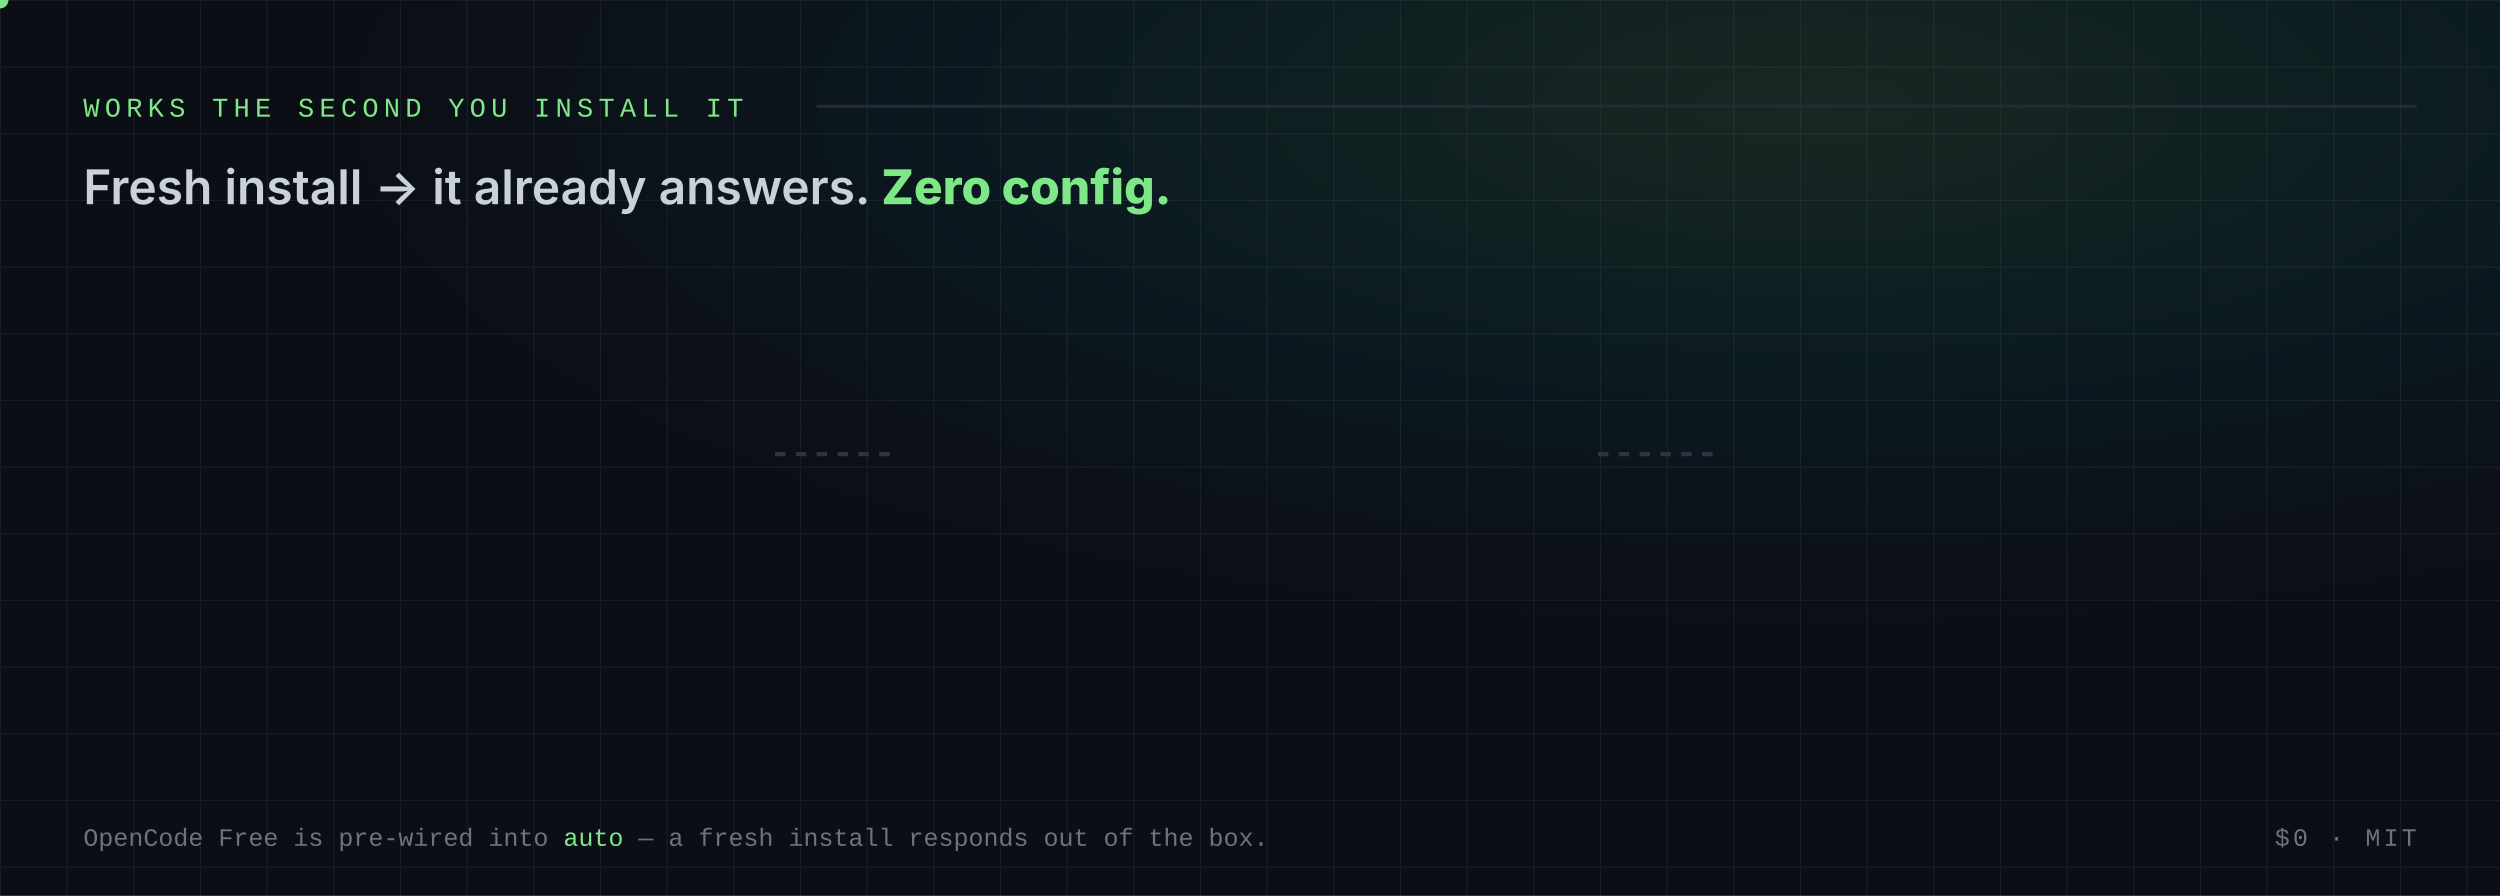
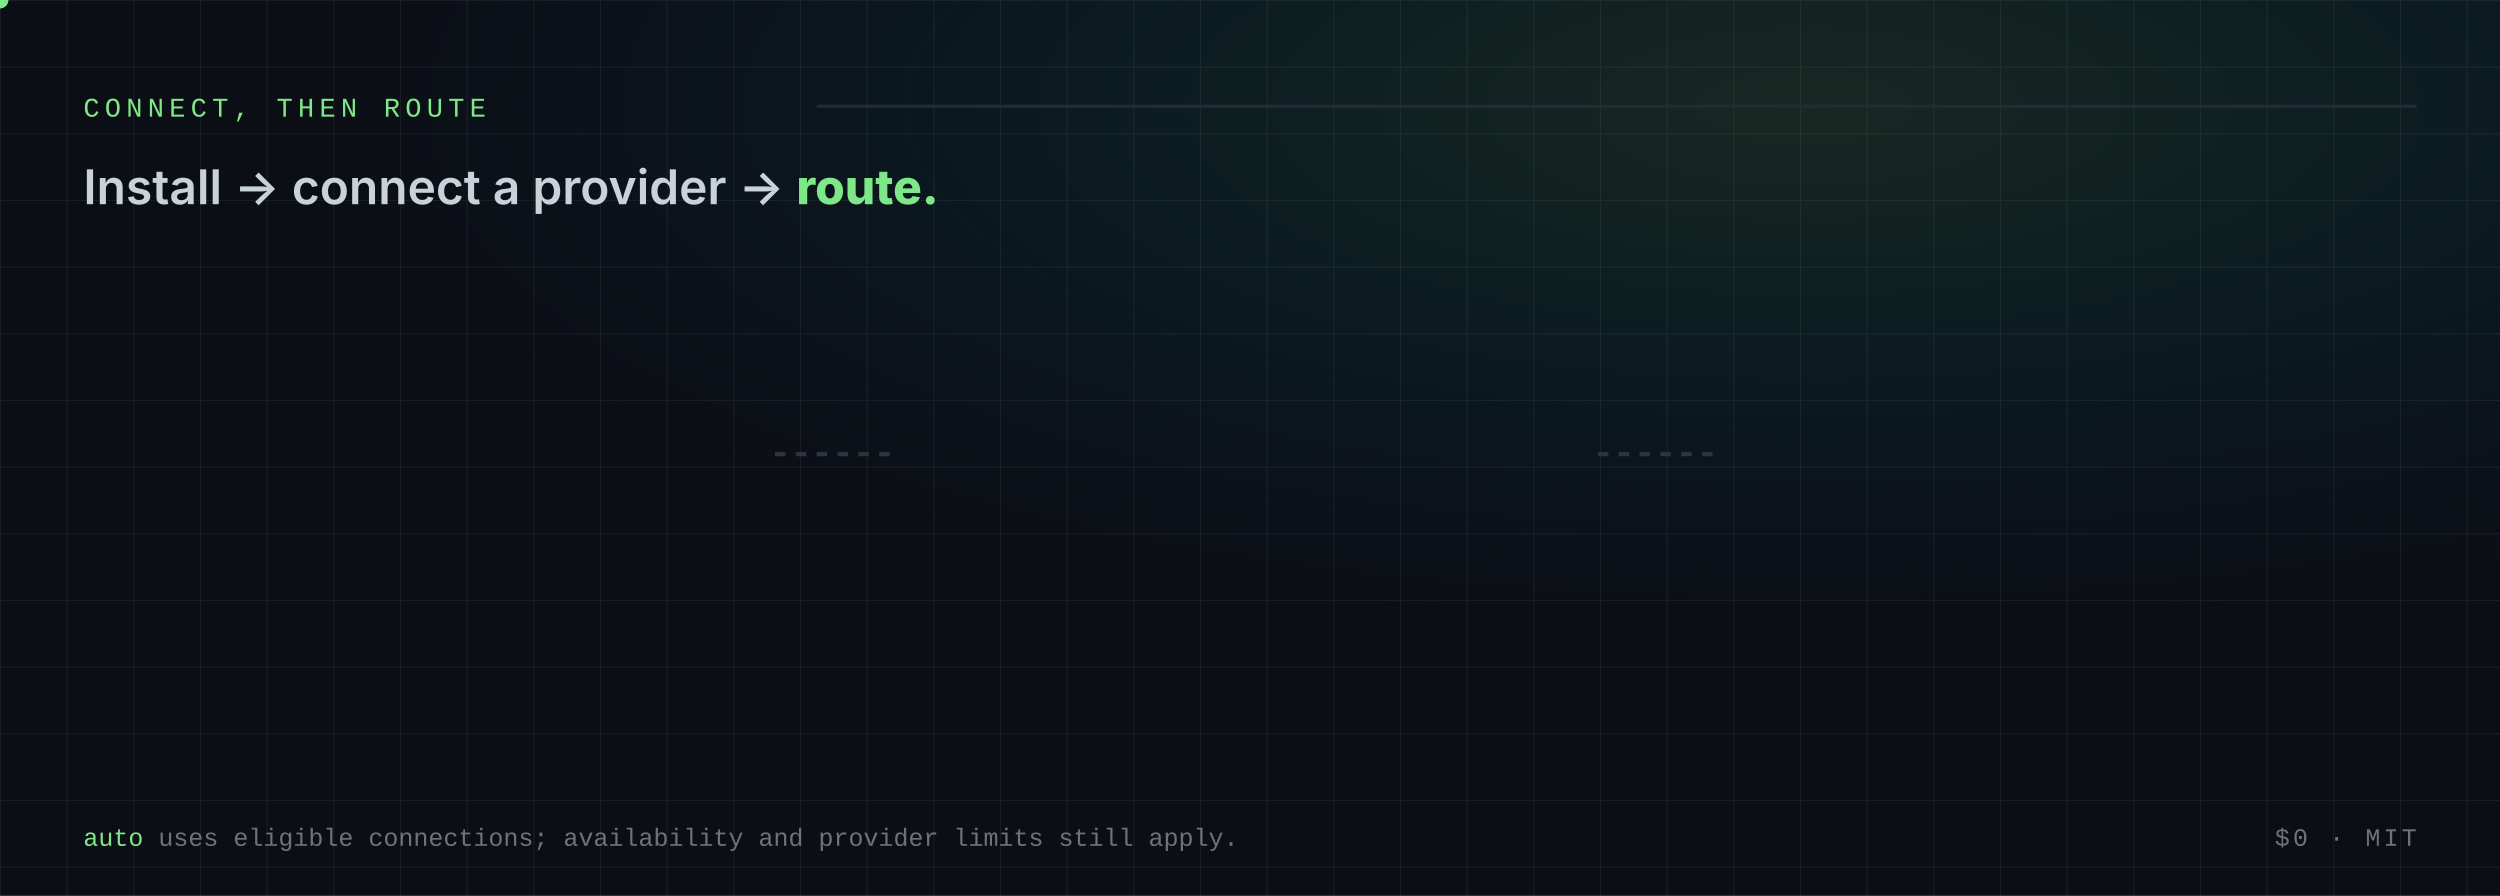
- <svg xmlns="http://www.w3.org/2000/svg" viewBox="0 0 1200 430" role="img" aria-label="Works the second you install it — zero config. Three steps: 1. Install — npm install -g omniroute, one command, server on localhost port 20128. 2. Point your tool at http://localhost:20128/v1 — any OpenAI-compatible tool. 3. It answers — call model auto and get an instant reply with no API key, no signup, no configuration. Keyless provider OpenCode Free is pre-wired into the auto combo, so a fresh install responds out of the box.">
+ <svg xmlns="http://www.w3.org/2000/svg" viewBox="0 0 1200 430" role="img" aria-label="Install and start OmniRoute, connect an eligible provider with your own account, then configure your tool. Auto routing depends on eligible connections and provider limits.">
  <defs>
    <pattern id="gridW" width="32" height="32" patternUnits="userSpaceOnUse">
      <path d="M 32 0 L 0 0 0 32" fill="none" stroke="#ffffff" stroke-opacity="0.06" stroke-width="1" />
    </pattern>
    <radialGradient id="bgGlowW" cx="72%" cy="12%" r="60%">
      <stop offset="0%" stop-color="#7ee787" stop-opacity="0.12" />
      <stop offset="55%" stop-color="#00cec9" stop-opacity="0.06" />
      <stop offset="100%" stop-color="#6366f1" stop-opacity="0" />
    </radialGradient>
  </defs>
  <rect width="1200" height="430" fill="#0b0e14" />
  <rect width="1200" height="430" fill="url(#gridW)" />
  <rect width="1200" height="430" fill="url(#bgGlowW)" />
-   <text x="40" y="56" font-family="Consolas, 'Courier New', monospace" font-size="13" letter-spacing="2.5" fill="#7ee787">WORKS THE SECOND YOU INSTALL IT</text>
+   <text x="40" y="56" font-family="Consolas, 'Courier New', monospace" font-size="13" letter-spacing="2.5" fill="#7ee787">CONNECT, THEN ROUTE</text>
  <line x1="392" y1="51" x2="1160" y2="51" stroke="#232b38" stroke-width="1.5" />
-   <text x="40" y="98" font-family="Inter, 'Segoe UI', Arial, Helvetica, system-ui, sans-serif" font-size="23" font-weight="600" fill="#c9d1d9">Fresh install → it already answers. <tspan fill="#7ee787" font-weight="800">Zero config.</tspan>
+   <text x="40" y="98" font-family="Inter, 'Segoe UI', Arial, Helvetica, system-ui, sans-serif" font-size="23" font-weight="600" fill="#c9d1d9">Install → connect a provider → <tspan fill="#7ee787" font-weight="800">route.</tspan>
  </text>
  <g stroke="#2b3543" stroke-width="2" stroke-dasharray="5 5" fill="none">
    <path id="cW1" d="M 372 218 L 432 218" />
    <path id="cW2" d="M 767 218 L 827 218" />
  </g>
  <circle r="4" fill="#a78bfa">
    <animateMotion dur="2.6s" begin="1.4s" repeatCount="indefinite" keyPoints="0;1" keyTimes="0;1" calcMode="linear">
      <mpath href="#cW1" />
    </animateMotion>
    <animate attributeName="opacity" values="0;1;1;0" keyTimes="0;0.15;0.85;1" dur="2.6s" begin="1.4s" repeatCount="indefinite" />
  </circle>
  <circle r="4" fill="#7ee787">
    <animateMotion dur="2.6s" begin="1.9s" repeatCount="indefinite" keyPoints="0;1" keyTimes="0;1" calcMode="linear">
      <mpath href="#cW2" />
    </animateMotion>
    <animate attributeName="opacity" values="0;1;1;0" keyTimes="0;0.15;0.85;1" dur="2.6s" begin="1.9s" repeatCount="indefinite" />
  </circle>
  <g font-family="Inter, 'Segoe UI', Arial, Helvetica, system-ui, sans-serif">
    <g opacity="0">
      <animate attributeName="opacity" values="0;1" dur="0.5s" begin="0.1s" fill="freeze" />
      <rect x="40" y="132" width="332" height="172" rx="14" fill="#161b22" stroke="#ffffff" stroke-opacity="0.08" stroke-width="1" />
      <rect x="40" y="148" width="4" height="140" rx="2" fill="#0984e3" />
      <circle cx="80" cy="172" r="15" fill="#74b9ff" fill-opacity="0.12" />
      <text x="80" y="178" text-anchor="middle" font-family="Consolas, 'Courier New', monospace" font-size="15" font-weight="800" fill="#74b9ff">1</text>
      <g transform="translate(108,161)" stroke="#74b9ff" stroke-width="2.2" fill="none" stroke-linecap="round" stroke-linejoin="round">
        <path d="M 11 2 L 11 15 M 6 10 L 11 15 L 16 10" />
        <path d="M 3 19 L 19 19" />
      </g>
-       <text x="140" y="179" font-size="18" font-weight="800" fill="#74b9ff">Install</text>
+       <text x="140" y="179" font-size="18" font-weight="800" fill="#74b9ff">Install and start</text>
      <text x="66" y="222" font-family="Consolas, 'Courier New', monospace" font-size="14" fill="#e6edf3">$ npm i -g omniroute</text>
-       <text x="66" y="258" font-size="13.5" fill="#a1a1aa">One command. Server boots on</text>
+       <text x="66" y="258" font-size="13.5" fill="#a1a1aa">Then run omniroute; open</text>
      <text x="66" y="279" font-family="Consolas, 'Courier New', monospace" font-size="13" fill="#8b949e">localhost:20128</text>
    </g>
    <g opacity="0">
      <animate attributeName="opacity" values="0;1" dur="0.5s" begin="0.5s" fill="freeze" />
      <rect x="435" y="132" width="332" height="172" rx="14" fill="#161b22" stroke="#ffffff" stroke-opacity="0.08" stroke-width="1" />
      <rect x="435" y="148" width="4" height="140" rx="2" fill="#8b5cf6" />
      <circle cx="475" cy="172" r="15" fill="#a78bfa" fill-opacity="0.12" />
      <text x="475" y="178" text-anchor="middle" font-family="Consolas, 'Courier New', monospace" font-size="15" font-weight="800" fill="#a78bfa">2</text>
      <g transform="translate(503,161)" stroke="#a78bfa" stroke-width="2.2" fill="none" stroke-linecap="round" stroke-linejoin="round">
        <path d="M 8 6 L 5 9 A 4 4 0 0 0 5 15 L 8 18 M 14 6 L 17 9 A 4 4 0 0 1 17 15 L 14 18 M 8.5 12 L 13.5 12" />
      </g>
-       <text x="535" y="179" font-size="18" font-weight="800" fill="#a78bfa">Point your tool</text>
-       <text x="461" y="222" font-family="Consolas, 'Courier New', monospace" font-size="13" fill="#e6edf3">http://localhost:20128/v1</text>
-       <text x="461" y="258" font-size="13.5" fill="#a1a1aa">Any OpenAI-compatible tool —</text>
-       <text x="461" y="279" font-size="13.5" fill="#a1a1aa">Claude Code, Cursor, Cline…</text>
+       <text x="535" y="179" font-size="18" font-weight="800" fill="#a78bfa">Connect provider</text>
+       <text x="461" y="222" font-family="Consolas, 'Courier New', monospace" font-size="13" fill="#e6edf3">Dashboard → Providers</text>
+       <text x="461" y="258" font-size="13.5" fill="#a1a1aa">Use your own account or API key.</text>
+       <text x="461" y="279" font-size="13.5" fill="#a1a1aa">Review provider terms and limits.</text>
    </g>
    <g opacity="0">
      <animate attributeName="opacity" values="0;1" dur="0.5s" begin="0.9s" fill="freeze" />
      <rect x="830" y="132" width="330" height="172" rx="14" fill="#161b22" stroke="#ffffff" stroke-opacity="0.08" stroke-width="1" />
      <rect x="830" y="132" width="330" height="172" rx="14" fill="none" stroke="#7ee787" stroke-width="1.5" opacity="0">
        <animate attributeName="opacity" values="0;0.9;0" keyTimes="0;0.5;1" dur="2.6s" begin="3.2s" repeatCount="indefinite" />
      </rect>
      <rect x="830" y="148" width="4" height="140" rx="2" fill="#22c55e" />
      <circle cx="870" cy="172" r="15" fill="#7ee787" fill-opacity="0.12" />
      <text x="870" y="178" text-anchor="middle" font-family="Consolas, 'Courier New', monospace" font-size="15" font-weight="800" fill="#7ee787">3</text>
      <g transform="translate(898,161)" stroke="#7ee787" stroke-width="2.4" fill="none" stroke-linecap="round" stroke-linejoin="round">
        <path d="M 3 11 L 9 17 L 19 5" />
      </g>
-       <text x="930" y="179" font-size="18" font-weight="800" fill="#7ee787">It answers</text>
-       <text x="856" y="222" font-family="Consolas, 'Courier New', monospace" font-size="14" fill="#e6edf3">model: <tspan fill="#7ee787" font-weight="700">"auto"</tspan> → reply</text>
-       <text x="856" y="258" font-size="13.5" fill="#a1a1aa">Instant. OmniRoute builds a virtual</text>
-       <text x="856" y="279" font-size="13.5" fill="#a1a1aa">combo from keyless free providers.</text>
+       <text x="930" y="179" font-size="18" font-weight="800" fill="#7ee787">Use your tool</text>
+       <text x="856" y="222" font-family="Consolas, 'Courier New', monospace" font-size="14" fill="#e6edf3">localhost:20128/v1</text>
+       <text x="856" y="258" font-size="13.5" fill="#a1a1aa">Set model to "auto"</text>
+       <text x="856" y="279" font-size="13.5" fill="#a1a1aa">Eligible connections + fallback.</text>
    </g>
  </g>
  <g font-family="Inter, 'Segoe UI', Arial, Helvetica, system-ui, sans-serif" font-size="13.5" font-weight="700" opacity="0">
    <animate attributeName="opacity" values="0;1" dur="0.5s" begin="1.3s" fill="freeze" />
    <g transform="translate(40,332)">
      <rect x="0" y="0" width="168" height="34" rx="17" fill="#161b22" stroke="#7ee787" stroke-opacity="0.35" stroke-width="1" />
-       <text x="24" y="22" fill="#c9d1d9">✕ no API key</text>
+       <text x="24" y="22" fill="#c9d1d9">Your accounts</text>
    </g>
    <g transform="translate(224,332)">
      <rect x="0" y="0" width="168" height="34" rx="17" fill="#161b22" stroke="#7ee787" stroke-opacity="0.35" stroke-width="1" />
-       <text x="24" y="22" fill="#c9d1d9">✕ no signup</text>
+       <text x="24" y="22" fill="#c9d1d9">Provider limits</text>
    </g>
    <g transform="translate(408,332)">
      <rect x="0" y="0" width="188" height="34" rx="17" fill="#161b22" stroke="#7ee787" stroke-opacity="0.35" stroke-width="1" />
-       <text x="24" y="22" fill="#c9d1d9">✕ no configuration</text>
+       <text x="24" y="22" fill="#c9d1d9">Local routing</text>
    </g>
  </g>
-   <text x="40" y="406" font-family="Consolas, 'Courier New', monospace" font-size="12" fill="#71717a">OpenCode Free is pre-wired into <tspan fill="#7ee787">auto</tspan> — a fresh install responds out of the box.</text>
+   <text x="40" y="406" font-family="Consolas, 'Courier New', monospace" font-size="12" fill="#71717a">
+     <tspan fill="#7ee787">auto</tspan> uses eligible connections; availability and provider limits still apply.</text>
  <text x="1160" y="406" text-anchor="end" font-family="Consolas, 'Courier New', monospace" font-size="12" letter-spacing="1.5" fill="#71717a">$0 · MIT</text>
</svg>
